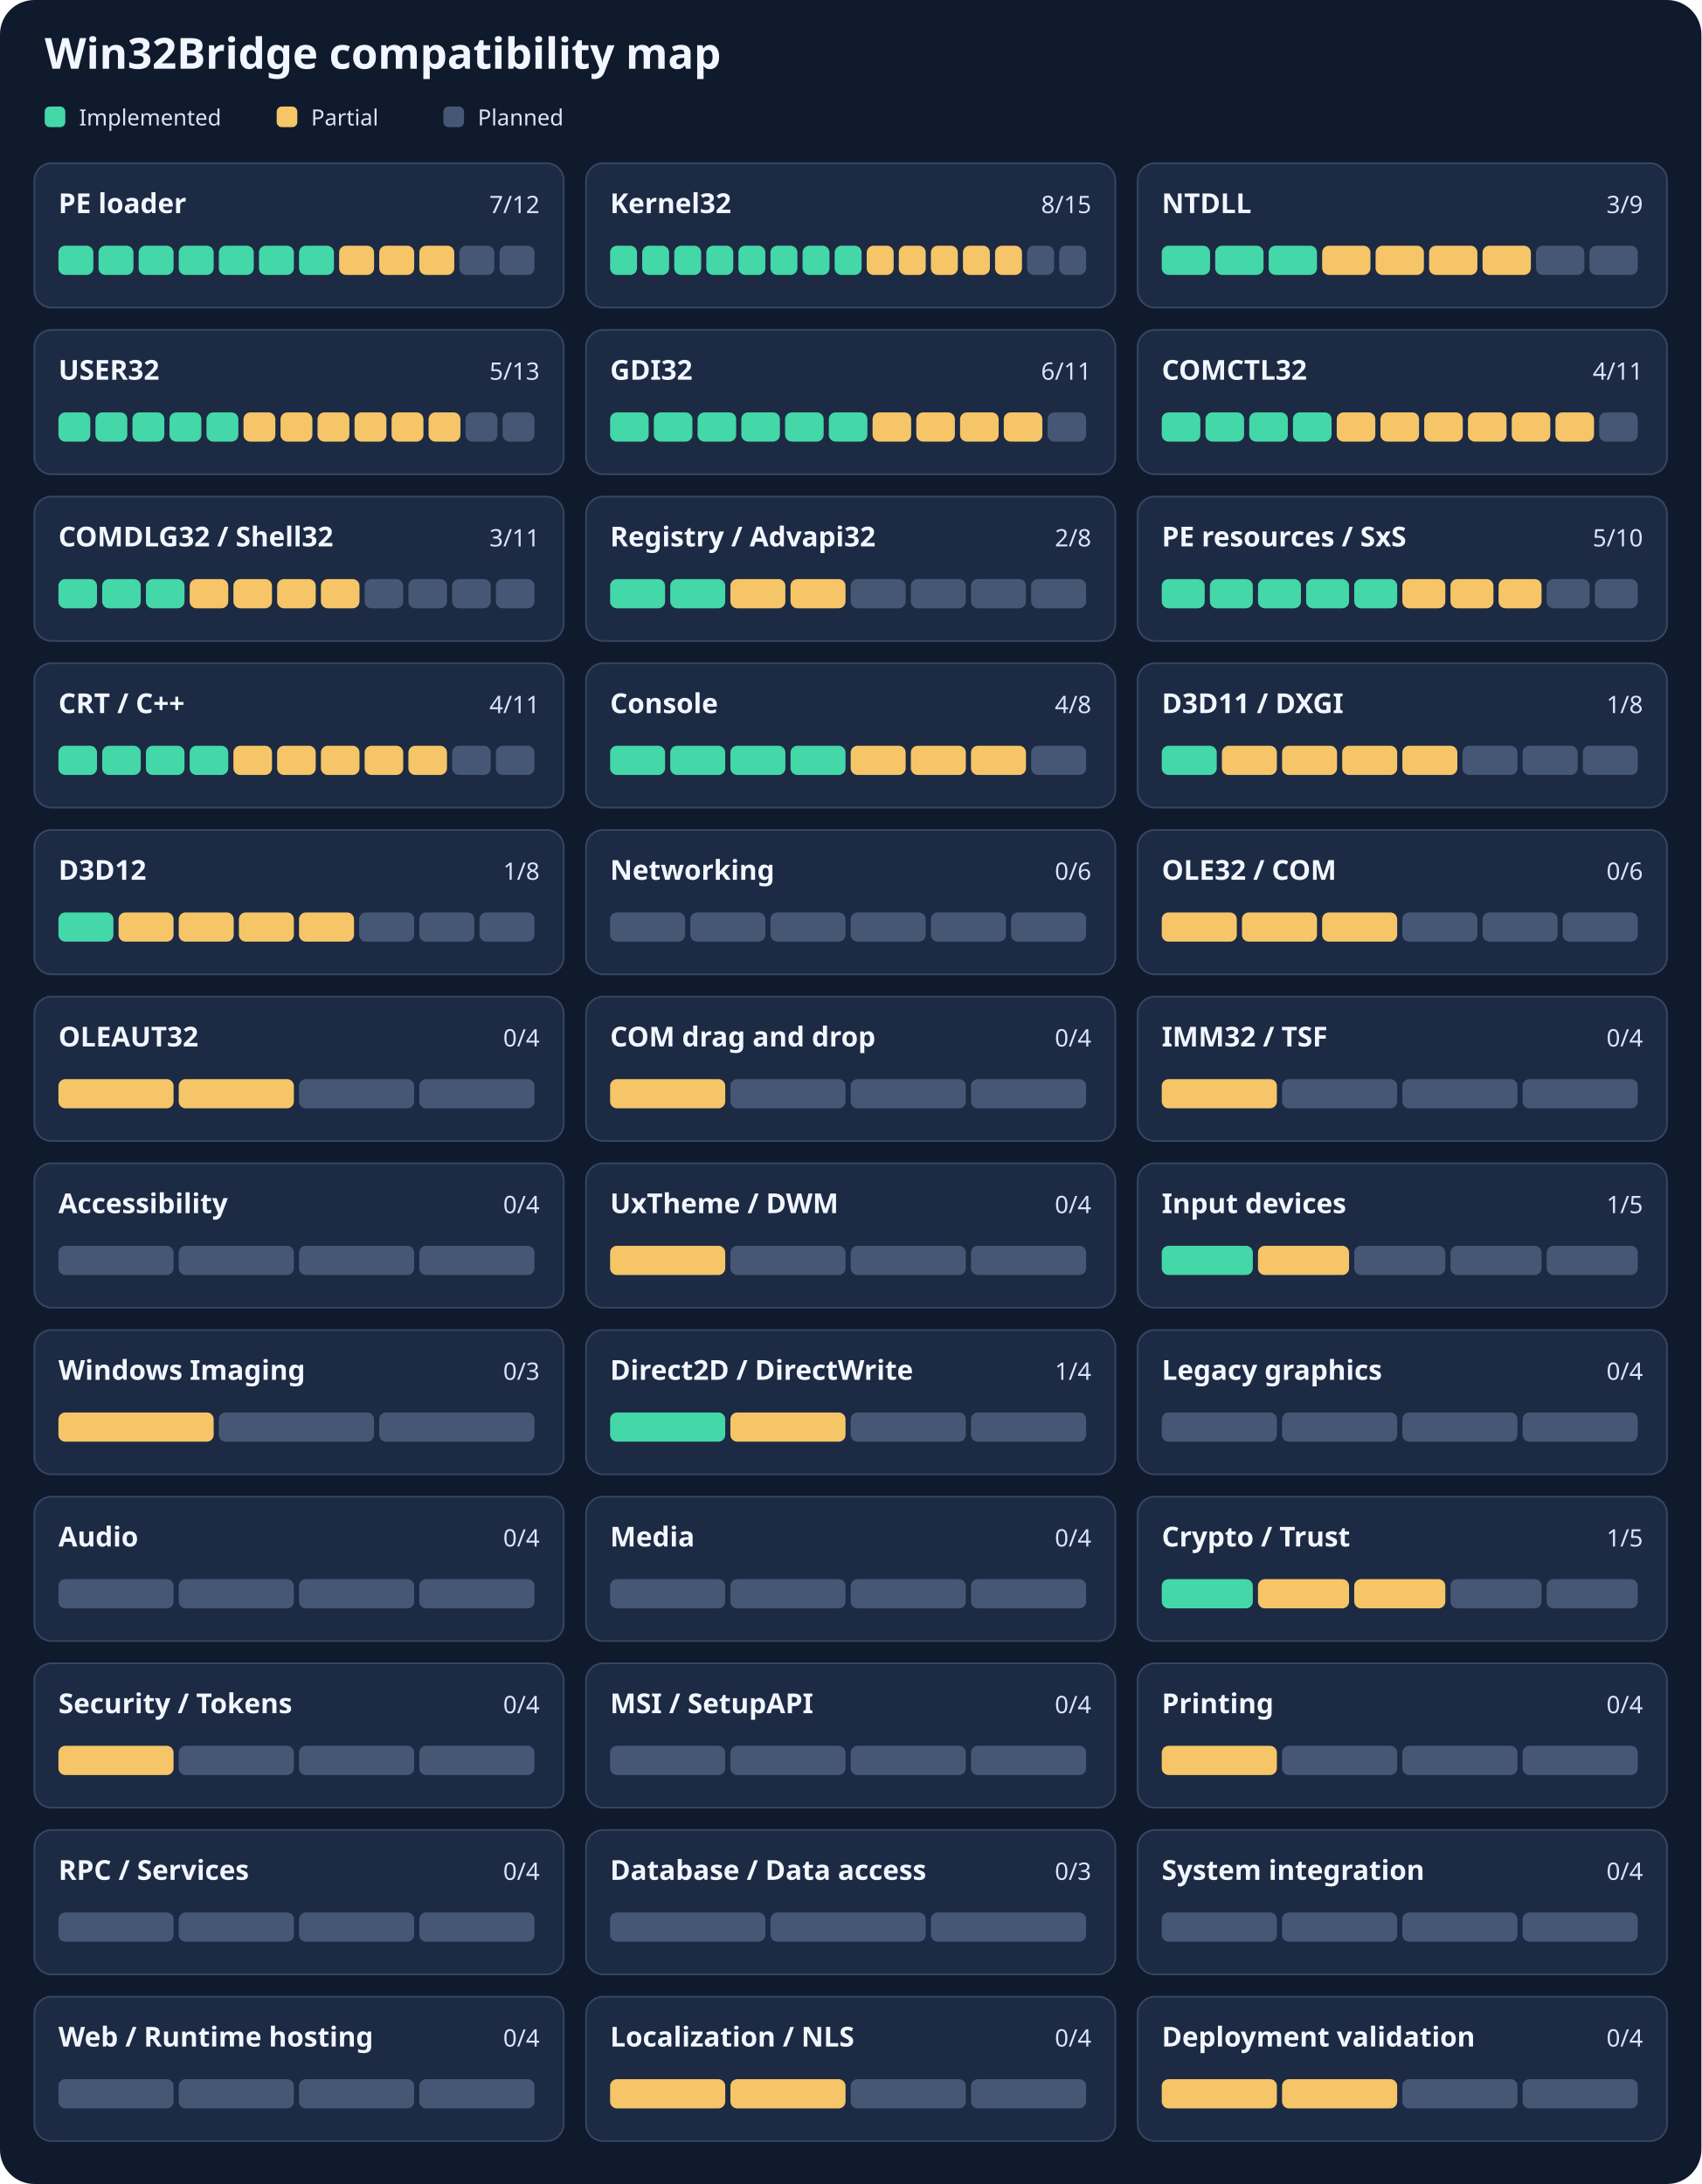
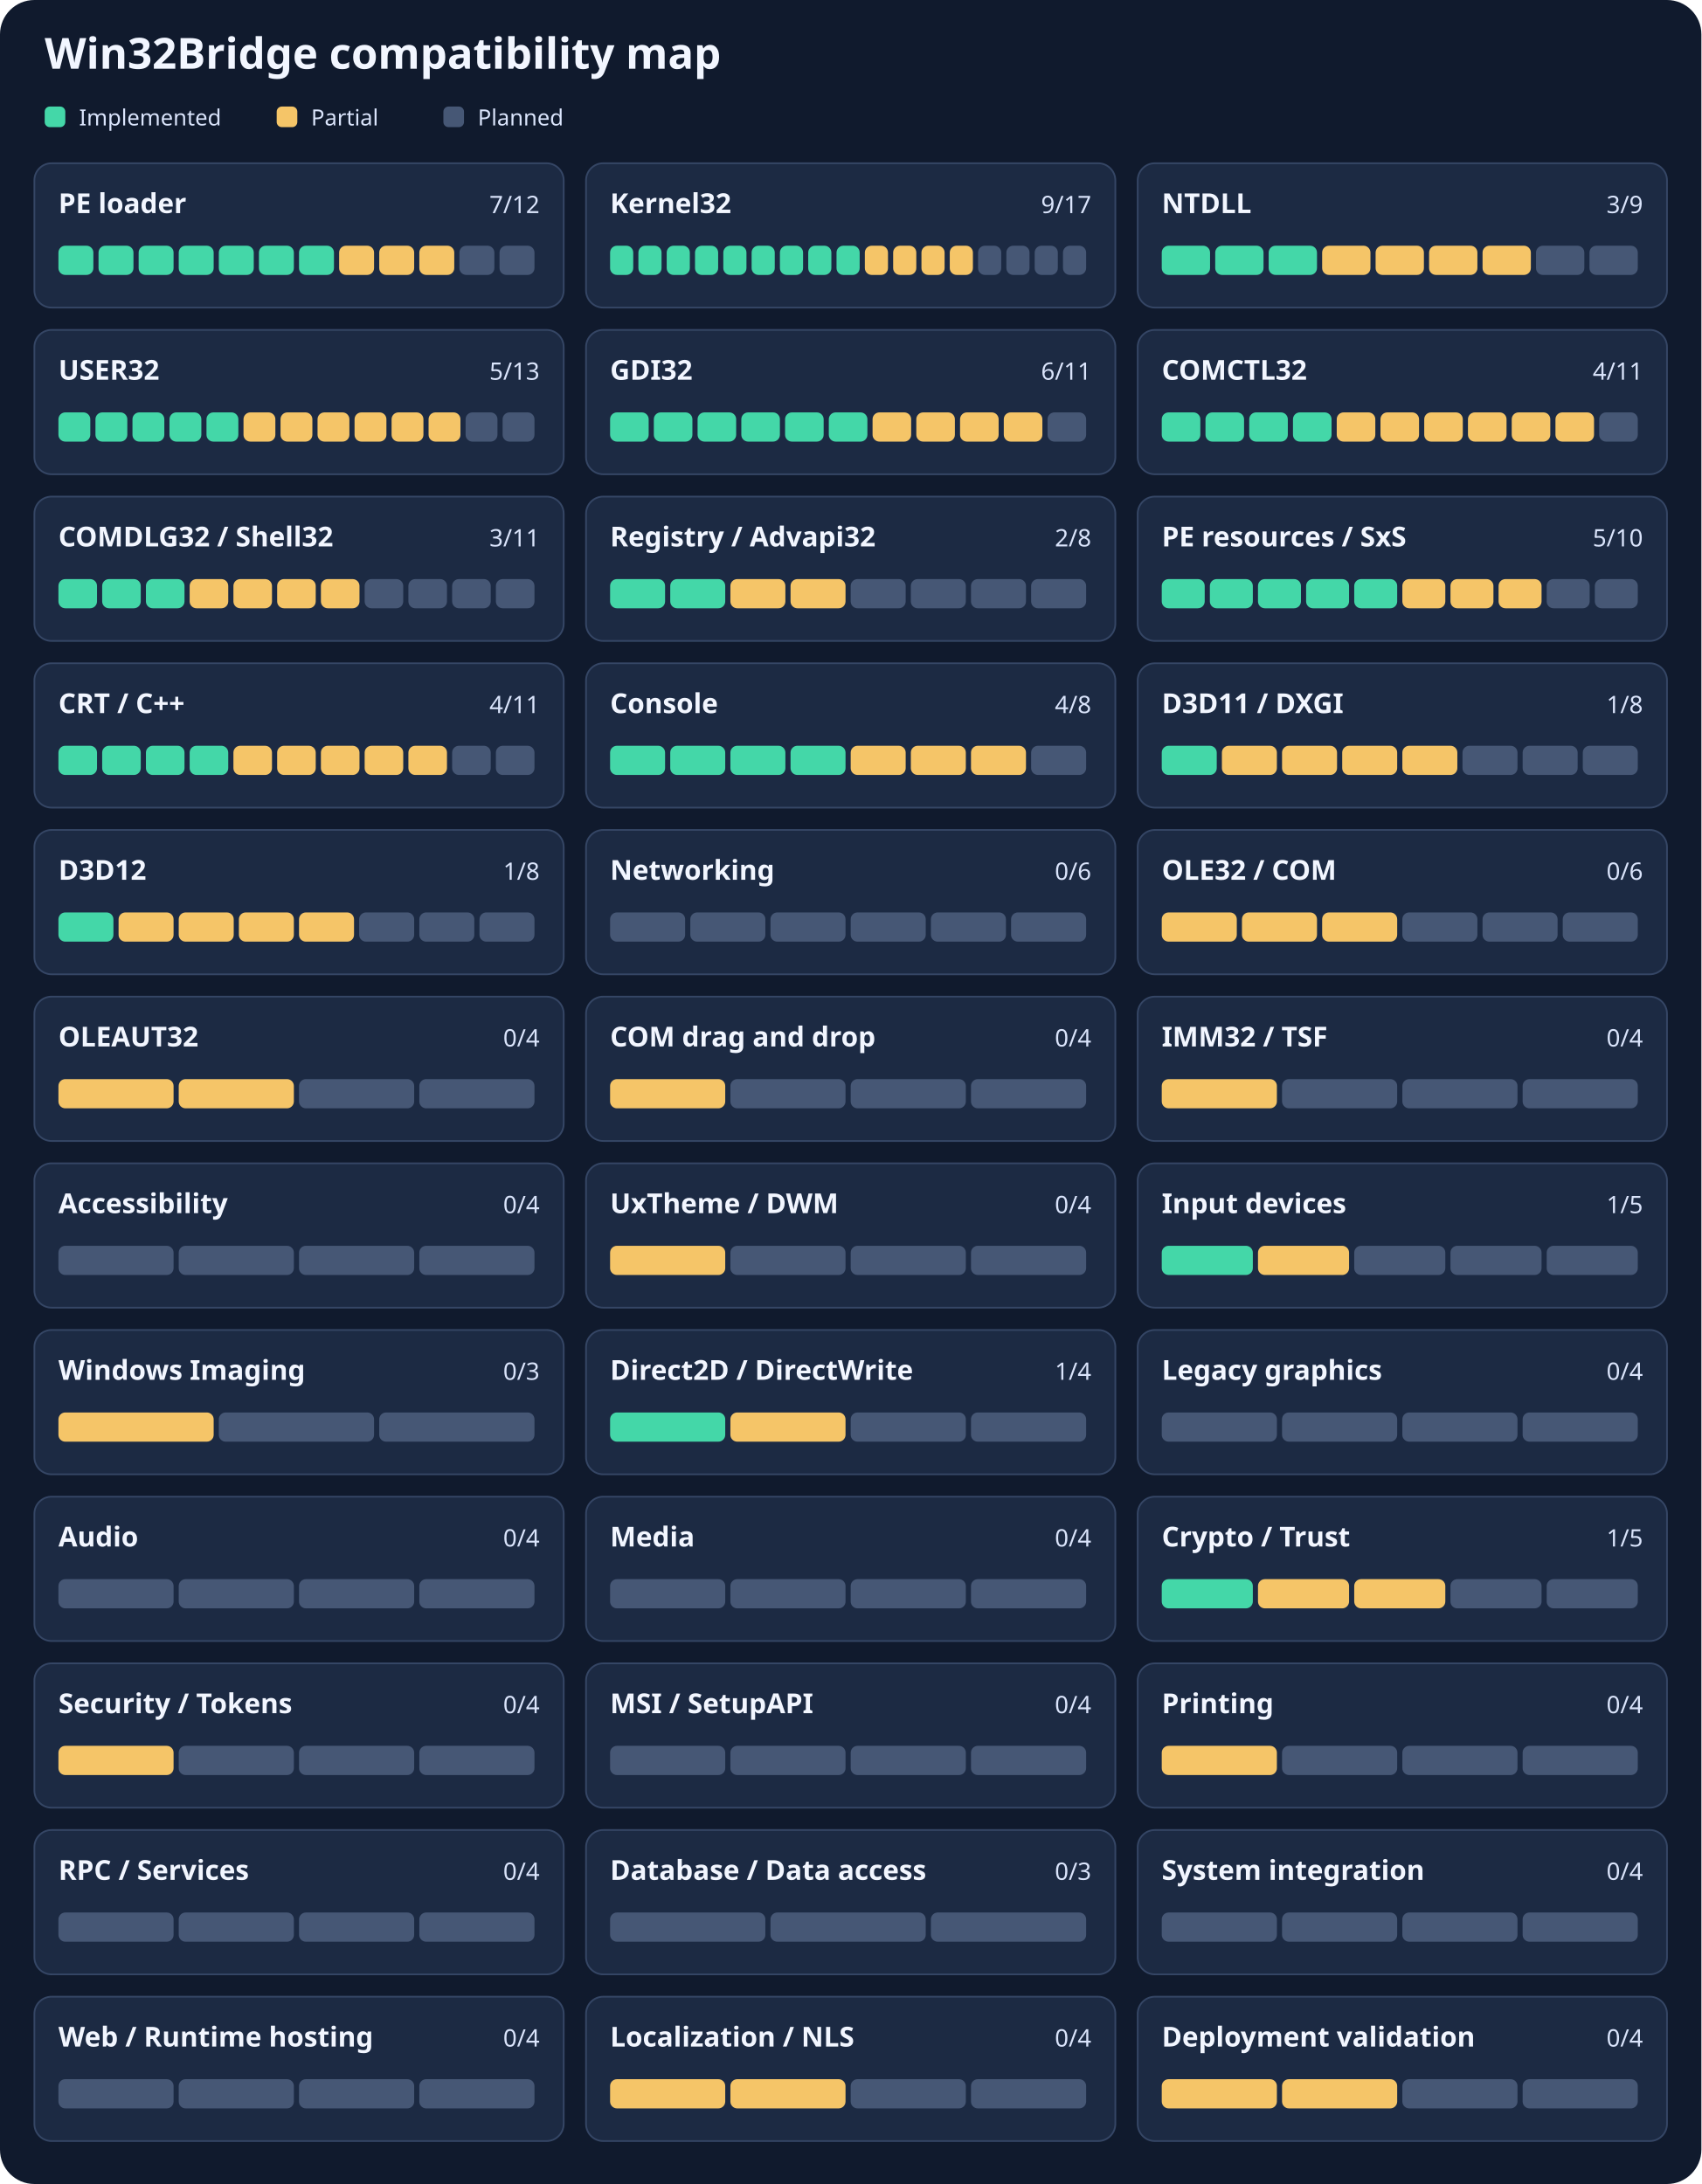
<svg xmlns="http://www.w3.org/2000/svg" width="990" height="1271" viewBox="0 0 990 1271" role="img" aria-labelledby="title desc">
  <rect width="990" height="1271" rx="20" fill="#101a2d" />
  <g font-family="system-ui, Segoe UI, sans-serif">
    <text x="26" y="40" font-size="25" font-weight="700" fill="#f2f6ff">Win32Bridge compatibility map</text>
    <rect x="26" y="62" width="12" height="12" rx="3" fill="#44d7a8" />
    <text x="46" y="73" font-size="13" fill="#dae4fb">Implemented</text>
    <rect x="161" y="62" width="12" height="12" rx="3" fill="#f5c568" />
    <text x="181" y="73" font-size="13" fill="#dae4fb">Partial</text>
    <rect x="258" y="62" width="12" height="12" rx="3" fill="#465775" />
    <text x="278" y="73" font-size="13" fill="#dae4fb">Planned</text>
    <g>
      <rect x="20" y="95" width="308" height="84" rx="10" fill="#1c2a43" stroke="#354665" />
      <text x="34" y="124" font-size="16" font-weight="650" fill="#f2f6ff">PE loader</text>
      <text x="314" y="124" text-anchor="end" font-size="14" fill="#dae4fb">7/12</text>
      <rect x="34.00" y="143" width="20.33" height="17" rx="4" fill="#44d7a8" />
      <rect x="57.33" y="143" width="20.33" height="17" rx="4" fill="#44d7a8" />
      <rect x="80.67" y="143" width="20.33" height="17" rx="4" fill="#44d7a8" />
      <rect x="104.00" y="143" width="20.33" height="17" rx="4" fill="#44d7a8" />
      <rect x="127.33" y="143" width="20.33" height="17" rx="4" fill="#44d7a8" />
      <rect x="150.67" y="143" width="20.33" height="17" rx="4" fill="#44d7a8" />
      <rect x="174.00" y="143" width="20.33" height="17" rx="4" fill="#44d7a8" />
      <rect x="197.33" y="143" width="20.33" height="17" rx="4" fill="#f5c568" />
      <rect x="220.67" y="143" width="20.33" height="17" rx="4" fill="#f5c568" />
      <rect x="244.00" y="143" width="20.33" height="17" rx="4" fill="#f5c568" />
      <rect x="267.33" y="143" width="20.33" height="17" rx="4" fill="#465775" />
      <rect x="290.67" y="143" width="20.33" height="17" rx="4" fill="#465775" />
    </g>
    <g>
      <rect x="341" y="95" width="308" height="84" rx="10" fill="#1c2a43" stroke="#354665" />
      <text x="355" y="124" font-size="16" font-weight="650" fill="#f2f6ff">Kernel32</text>
-       <text x="635" y="124" text-anchor="end" font-size="14" fill="#dae4fb">8/15</text>
-       <rect x="355.00" y="143" width="15.67" height="17" rx="4" fill="#44d7a8" />
-       <rect x="373.67" y="143" width="15.67" height="17" rx="4" fill="#44d7a8" />
-       <rect x="392.33" y="143" width="15.67" height="17" rx="4" fill="#44d7a8" />
-       <rect x="411.00" y="143" width="15.67" height="17" rx="4" fill="#44d7a8" />
-       <rect x="429.67" y="143" width="15.67" height="17" rx="4" fill="#44d7a8" />
-       <rect x="448.33" y="143" width="15.67" height="17" rx="4" fill="#44d7a8" />
-       <rect x="467.00" y="143" width="15.67" height="17" rx="4" fill="#44d7a8" />
-       <rect x="485.67" y="143" width="15.67" height="17" rx="4" fill="#44d7a8" />
-       <rect x="504.33" y="143" width="15.67" height="17" rx="4" fill="#f5c568" />
-       <rect x="523.00" y="143" width="15.67" height="17" rx="4" fill="#f5c568" />
-       <rect x="541.67" y="143" width="15.67" height="17" rx="4" fill="#f5c568" />
-       <rect x="560.33" y="143" width="15.67" height="17" rx="4" fill="#f5c568" />
-       <rect x="579.00" y="143" width="15.67" height="17" rx="4" fill="#f5c568" />
-       <rect x="597.67" y="143" width="15.67" height="17" rx="4" fill="#465775" />
-       <rect x="616.33" y="143" width="15.67" height="17" rx="4" fill="#465775" />
+       <text x="635" y="124" text-anchor="end" font-size="14" fill="#dae4fb">9/17</text>
+       <rect x="355.00" y="143" width="13.47" height="17" rx="4" fill="#44d7a8" />
+       <rect x="371.47" y="143" width="13.47" height="17" rx="4" fill="#44d7a8" />
+       <rect x="387.94" y="143" width="13.47" height="17" rx="4" fill="#44d7a8" />
+       <rect x="404.41" y="143" width="13.47" height="17" rx="4" fill="#44d7a8" />
+       <rect x="420.88" y="143" width="13.47" height="17" rx="4" fill="#44d7a8" />
+       <rect x="437.35" y="143" width="13.47" height="17" rx="4" fill="#44d7a8" />
+       <rect x="453.82" y="143" width="13.47" height="17" rx="4" fill="#44d7a8" />
+       <rect x="470.29" y="143" width="13.47" height="17" rx="4" fill="#44d7a8" />
+       <rect x="486.76" y="143" width="13.47" height="17" rx="4" fill="#44d7a8" />
+       <rect x="503.24" y="143" width="13.47" height="17" rx="4" fill="#f5c568" />
+       <rect x="519.71" y="143" width="13.47" height="17" rx="4" fill="#f5c568" />
+       <rect x="536.18" y="143" width="13.47" height="17" rx="4" fill="#f5c568" />
+       <rect x="552.65" y="143" width="13.47" height="17" rx="4" fill="#f5c568" />
+       <rect x="569.12" y="143" width="13.47" height="17" rx="4" fill="#465775" />
+       <rect x="585.59" y="143" width="13.47" height="17" rx="4" fill="#465775" />
+       <rect x="602.06" y="143" width="13.47" height="17" rx="4" fill="#465775" />
+       <rect x="618.53" y="143" width="13.47" height="17" rx="4" fill="#465775" />
    </g>
    <g>
      <rect x="662" y="95" width="308" height="84" rx="10" fill="#1c2a43" stroke="#354665" />
      <text x="676" y="124" font-size="16" font-weight="650" fill="#f2f6ff">NTDLL</text>
      <text x="956" y="124" text-anchor="end" font-size="14" fill="#dae4fb">3/9</text>
      <rect x="676.00" y="143" width="28.11" height="17" rx="4" fill="#44d7a8" />
      <rect x="707.11" y="143" width="28.11" height="17" rx="4" fill="#44d7a8" />
      <rect x="738.22" y="143" width="28.11" height="17" rx="4" fill="#44d7a8" />
      <rect x="769.33" y="143" width="28.11" height="17" rx="4" fill="#f5c568" />
      <rect x="800.44" y="143" width="28.11" height="17" rx="4" fill="#f5c568" />
      <rect x="831.56" y="143" width="28.11" height="17" rx="4" fill="#f5c568" />
      <rect x="862.67" y="143" width="28.11" height="17" rx="4" fill="#f5c568" />
      <rect x="893.78" y="143" width="28.11" height="17" rx="4" fill="#465775" />
      <rect x="924.89" y="143" width="28.11" height="17" rx="4" fill="#465775" />
    </g>
    <g>
      <rect x="20" y="192" width="308" height="84" rx="10" fill="#1c2a43" stroke="#354665" />
      <text x="34" y="221" font-size="16" font-weight="650" fill="#f2f6ff">USER32</text>
      <text x="314" y="221" text-anchor="end" font-size="14" fill="#dae4fb">5/13</text>
      <rect x="34.00" y="240" width="18.54" height="17" rx="4" fill="#44d7a8" />
      <rect x="55.54" y="240" width="18.54" height="17" rx="4" fill="#44d7a8" />
      <rect x="77.08" y="240" width="18.54" height="17" rx="4" fill="#44d7a8" />
      <rect x="98.62" y="240" width="18.54" height="17" rx="4" fill="#44d7a8" />
      <rect x="120.15" y="240" width="18.54" height="17" rx="4" fill="#44d7a8" />
      <rect x="141.69" y="240" width="18.54" height="17" rx="4" fill="#f5c568" />
      <rect x="163.23" y="240" width="18.54" height="17" rx="4" fill="#f5c568" />
      <rect x="184.77" y="240" width="18.54" height="17" rx="4" fill="#f5c568" />
      <rect x="206.31" y="240" width="18.54" height="17" rx="4" fill="#f5c568" />
      <rect x="227.85" y="240" width="18.54" height="17" rx="4" fill="#f5c568" />
      <rect x="249.38" y="240" width="18.54" height="17" rx="4" fill="#f5c568" />
      <rect x="270.92" y="240" width="18.54" height="17" rx="4" fill="#465775" />
      <rect x="292.46" y="240" width="18.54" height="17" rx="4" fill="#465775" />
    </g>
    <g>
      <rect x="341" y="192" width="308" height="84" rx="10" fill="#1c2a43" stroke="#354665" />
      <text x="355" y="221" font-size="16" font-weight="650" fill="#f2f6ff">GDI32</text>
      <text x="635" y="221" text-anchor="end" font-size="14" fill="#dae4fb">6/11</text>
      <rect x="355.00" y="240" width="22.45" height="17" rx="4" fill="#44d7a8" />
      <rect x="380.45" y="240" width="22.45" height="17" rx="4" fill="#44d7a8" />
      <rect x="405.91" y="240" width="22.45" height="17" rx="4" fill="#44d7a8" />
      <rect x="431.36" y="240" width="22.45" height="17" rx="4" fill="#44d7a8" />
      <rect x="456.82" y="240" width="22.45" height="17" rx="4" fill="#44d7a8" />
      <rect x="482.27" y="240" width="22.45" height="17" rx="4" fill="#44d7a8" />
      <rect x="507.73" y="240" width="22.45" height="17" rx="4" fill="#f5c568" />
      <rect x="533.18" y="240" width="22.45" height="17" rx="4" fill="#f5c568" />
      <rect x="558.64" y="240" width="22.45" height="17" rx="4" fill="#f5c568" />
      <rect x="584.09" y="240" width="22.45" height="17" rx="4" fill="#f5c568" />
      <rect x="609.55" y="240" width="22.45" height="17" rx="4" fill="#465775" />
    </g>
    <g>
      <rect x="662" y="192" width="308" height="84" rx="10" fill="#1c2a43" stroke="#354665" />
      <text x="676" y="221" font-size="16" font-weight="650" fill="#f2f6ff">COMCTL32</text>
      <text x="956" y="221" text-anchor="end" font-size="14" fill="#dae4fb">4/11</text>
      <rect x="676.00" y="240" width="22.45" height="17" rx="4" fill="#44d7a8" />
      <rect x="701.45" y="240" width="22.45" height="17" rx="4" fill="#44d7a8" />
      <rect x="726.91" y="240" width="22.45" height="17" rx="4" fill="#44d7a8" />
      <rect x="752.36" y="240" width="22.45" height="17" rx="4" fill="#44d7a8" />
      <rect x="777.82" y="240" width="22.45" height="17" rx="4" fill="#f5c568" />
      <rect x="803.27" y="240" width="22.45" height="17" rx="4" fill="#f5c568" />
      <rect x="828.73" y="240" width="22.45" height="17" rx="4" fill="#f5c568" />
      <rect x="854.18" y="240" width="22.45" height="17" rx="4" fill="#f5c568" />
      <rect x="879.64" y="240" width="22.45" height="17" rx="4" fill="#f5c568" />
      <rect x="905.09" y="240" width="22.45" height="17" rx="4" fill="#f5c568" />
      <rect x="930.55" y="240" width="22.45" height="17" rx="4" fill="#465775" />
    </g>
    <g>
      <rect x="20" y="289" width="308" height="84" rx="10" fill="#1c2a43" stroke="#354665" />
      <text x="34" y="318" font-size="16" font-weight="650" fill="#f2f6ff">COMDLG32 / Shell32</text>
      <text x="314" y="318" text-anchor="end" font-size="14" fill="#dae4fb">3/11</text>
      <rect x="34.00" y="337" width="22.45" height="17" rx="4" fill="#44d7a8" />
      <rect x="59.45" y="337" width="22.45" height="17" rx="4" fill="#44d7a8" />
      <rect x="84.91" y="337" width="22.45" height="17" rx="4" fill="#44d7a8" />
      <rect x="110.36" y="337" width="22.45" height="17" rx="4" fill="#f5c568" />
      <rect x="135.82" y="337" width="22.45" height="17" rx="4" fill="#f5c568" />
      <rect x="161.27" y="337" width="22.45" height="17" rx="4" fill="#f5c568" />
      <rect x="186.73" y="337" width="22.45" height="17" rx="4" fill="#f5c568" />
      <rect x="212.18" y="337" width="22.45" height="17" rx="4" fill="#465775" />
      <rect x="237.64" y="337" width="22.45" height="17" rx="4" fill="#465775" />
      <rect x="263.09" y="337" width="22.45" height="17" rx="4" fill="#465775" />
      <rect x="288.55" y="337" width="22.45" height="17" rx="4" fill="#465775" />
    </g>
    <g>
      <rect x="341" y="289" width="308" height="84" rx="10" fill="#1c2a43" stroke="#354665" />
      <text x="355" y="318" font-size="16" font-weight="650" fill="#f2f6ff">Registry / Advapi32</text>
      <text x="635" y="318" text-anchor="end" font-size="14" fill="#dae4fb">2/8</text>
      <rect x="355.00" y="337" width="32.00" height="17" rx="4" fill="#44d7a8" />
      <rect x="390.00" y="337" width="32.00" height="17" rx="4" fill="#44d7a8" />
      <rect x="425.00" y="337" width="32.00" height="17" rx="4" fill="#f5c568" />
      <rect x="460.00" y="337" width="32.00" height="17" rx="4" fill="#f5c568" />
      <rect x="495.00" y="337" width="32.00" height="17" rx="4" fill="#465775" />
      <rect x="530.00" y="337" width="32.00" height="17" rx="4" fill="#465775" />
      <rect x="565.00" y="337" width="32.00" height="17" rx="4" fill="#465775" />
      <rect x="600.00" y="337" width="32.00" height="17" rx="4" fill="#465775" />
    </g>
    <g>
      <rect x="662" y="289" width="308" height="84" rx="10" fill="#1c2a43" stroke="#354665" />
      <text x="676" y="318" font-size="16" font-weight="650" fill="#f2f6ff">PE resources / SxS</text>
      <text x="956" y="318" text-anchor="end" font-size="14" fill="#dae4fb">5/10</text>
      <rect x="676.00" y="337" width="25.00" height="17" rx="4" fill="#44d7a8" />
      <rect x="704.00" y="337" width="25.00" height="17" rx="4" fill="#44d7a8" />
      <rect x="732.00" y="337" width="25.00" height="17" rx="4" fill="#44d7a8" />
      <rect x="760.00" y="337" width="25.00" height="17" rx="4" fill="#44d7a8" />
      <rect x="788.00" y="337" width="25.00" height="17" rx="4" fill="#44d7a8" />
      <rect x="816.00" y="337" width="25.00" height="17" rx="4" fill="#f5c568" />
      <rect x="844.00" y="337" width="25.00" height="17" rx="4" fill="#f5c568" />
      <rect x="872.00" y="337" width="25.00" height="17" rx="4" fill="#f5c568" />
      <rect x="900.00" y="337" width="25.00" height="17" rx="4" fill="#465775" />
      <rect x="928.00" y="337" width="25.00" height="17" rx="4" fill="#465775" />
    </g>
    <g>
      <rect x="20" y="386" width="308" height="84" rx="10" fill="#1c2a43" stroke="#354665" />
      <text x="34" y="415" font-size="16" font-weight="650" fill="#f2f6ff">CRT / C++</text>
      <text x="314" y="415" text-anchor="end" font-size="14" fill="#dae4fb">4/11</text>
      <rect x="34.00" y="434" width="22.45" height="17" rx="4" fill="#44d7a8" />
      <rect x="59.45" y="434" width="22.45" height="17" rx="4" fill="#44d7a8" />
      <rect x="84.91" y="434" width="22.45" height="17" rx="4" fill="#44d7a8" />
      <rect x="110.36" y="434" width="22.45" height="17" rx="4" fill="#44d7a8" />
      <rect x="135.82" y="434" width="22.45" height="17" rx="4" fill="#f5c568" />
      <rect x="161.27" y="434" width="22.45" height="17" rx="4" fill="#f5c568" />
      <rect x="186.73" y="434" width="22.45" height="17" rx="4" fill="#f5c568" />
      <rect x="212.18" y="434" width="22.45" height="17" rx="4" fill="#f5c568" />
      <rect x="237.64" y="434" width="22.45" height="17" rx="4" fill="#f5c568" />
      <rect x="263.09" y="434" width="22.45" height="17" rx="4" fill="#465775" />
      <rect x="288.55" y="434" width="22.45" height="17" rx="4" fill="#465775" />
    </g>
    <g>
      <rect x="341" y="386" width="308" height="84" rx="10" fill="#1c2a43" stroke="#354665" />
      <text x="355" y="415" font-size="16" font-weight="650" fill="#f2f6ff">Console</text>
      <text x="635" y="415" text-anchor="end" font-size="14" fill="#dae4fb">4/8</text>
      <rect x="355.00" y="434" width="32.00" height="17" rx="4" fill="#44d7a8" />
      <rect x="390.00" y="434" width="32.00" height="17" rx="4" fill="#44d7a8" />
      <rect x="425.00" y="434" width="32.00" height="17" rx="4" fill="#44d7a8" />
      <rect x="460.00" y="434" width="32.00" height="17" rx="4" fill="#44d7a8" />
      <rect x="495.00" y="434" width="32.00" height="17" rx="4" fill="#f5c568" />
      <rect x="530.00" y="434" width="32.00" height="17" rx="4" fill="#f5c568" />
      <rect x="565.00" y="434" width="32.00" height="17" rx="4" fill="#f5c568" />
      <rect x="600.00" y="434" width="32.00" height="17" rx="4" fill="#465775" />
    </g>
    <g>
      <rect x="662" y="386" width="308" height="84" rx="10" fill="#1c2a43" stroke="#354665" />
      <text x="676" y="415" font-size="16" font-weight="650" fill="#f2f6ff">D3D11 / DXGI</text>
      <text x="956" y="415" text-anchor="end" font-size="14" fill="#dae4fb">1/8</text>
      <rect x="676.00" y="434" width="32.00" height="17" rx="4" fill="#44d7a8" />
      <rect x="711.00" y="434" width="32.00" height="17" rx="4" fill="#f5c568" />
      <rect x="746.00" y="434" width="32.00" height="17" rx="4" fill="#f5c568" />
      <rect x="781.00" y="434" width="32.00" height="17" rx="4" fill="#f5c568" />
      <rect x="816.00" y="434" width="32.00" height="17" rx="4" fill="#f5c568" />
      <rect x="851.00" y="434" width="32.00" height="17" rx="4" fill="#465775" />
      <rect x="886.00" y="434" width="32.00" height="17" rx="4" fill="#465775" />
      <rect x="921.00" y="434" width="32.00" height="17" rx="4" fill="#465775" />
    </g>
    <g>
      <rect x="20" y="483" width="308" height="84" rx="10" fill="#1c2a43" stroke="#354665" />
      <text x="34" y="512" font-size="16" font-weight="650" fill="#f2f6ff">D3D12</text>
      <text x="314" y="512" text-anchor="end" font-size="14" fill="#dae4fb">1/8</text>
      <rect x="34.00" y="531" width="32.00" height="17" rx="4" fill="#44d7a8" />
      <rect x="69.00" y="531" width="32.00" height="17" rx="4" fill="#f5c568" />
      <rect x="104.00" y="531" width="32.00" height="17" rx="4" fill="#f5c568" />
      <rect x="139.00" y="531" width="32.00" height="17" rx="4" fill="#f5c568" />
      <rect x="174.00" y="531" width="32.00" height="17" rx="4" fill="#f5c568" />
      <rect x="209.00" y="531" width="32.00" height="17" rx="4" fill="#465775" />
      <rect x="244.00" y="531" width="32.00" height="17" rx="4" fill="#465775" />
      <rect x="279.00" y="531" width="32.00" height="17" rx="4" fill="#465775" />
    </g>
    <g>
      <rect x="341" y="483" width="308" height="84" rx="10" fill="#1c2a43" stroke="#354665" />
      <text x="355" y="512" font-size="16" font-weight="650" fill="#f2f6ff">Networking</text>
      <text x="635" y="512" text-anchor="end" font-size="14" fill="#dae4fb">0/6</text>
      <rect x="355.00" y="531" width="43.67" height="17" rx="4" fill="#465775" />
      <rect x="401.67" y="531" width="43.67" height="17" rx="4" fill="#465775" />
      <rect x="448.33" y="531" width="43.67" height="17" rx="4" fill="#465775" />
      <rect x="495.00" y="531" width="43.67" height="17" rx="4" fill="#465775" />
      <rect x="541.67" y="531" width="43.67" height="17" rx="4" fill="#465775" />
      <rect x="588.33" y="531" width="43.67" height="17" rx="4" fill="#465775" />
    </g>
    <g>
      <rect x="662" y="483" width="308" height="84" rx="10" fill="#1c2a43" stroke="#354665" />
      <text x="676" y="512" font-size="16" font-weight="650" fill="#f2f6ff">OLE32 / COM</text>
      <text x="956" y="512" text-anchor="end" font-size="14" fill="#dae4fb">0/6</text>
      <rect x="676.00" y="531" width="43.67" height="17" rx="4" fill="#f5c568" />
      <rect x="722.67" y="531" width="43.67" height="17" rx="4" fill="#f5c568" />
      <rect x="769.33" y="531" width="43.67" height="17" rx="4" fill="#f5c568" />
      <rect x="816.00" y="531" width="43.67" height="17" rx="4" fill="#465775" />
      <rect x="862.67" y="531" width="43.67" height="17" rx="4" fill="#465775" />
      <rect x="909.33" y="531" width="43.67" height="17" rx="4" fill="#465775" />
    </g>
    <g>
      <rect x="20" y="580" width="308" height="84" rx="10" fill="#1c2a43" stroke="#354665" />
      <text x="34" y="609" font-size="16" font-weight="650" fill="#f2f6ff">OLEAUT32</text>
      <text x="314" y="609" text-anchor="end" font-size="14" fill="#dae4fb">0/4</text>
      <rect x="34.00" y="628" width="67.00" height="17" rx="4" fill="#f5c568" />
      <rect x="104.00" y="628" width="67.00" height="17" rx="4" fill="#f5c568" />
      <rect x="174.00" y="628" width="67.00" height="17" rx="4" fill="#465775" />
      <rect x="244.00" y="628" width="67.00" height="17" rx="4" fill="#465775" />
    </g>
    <g>
      <rect x="341" y="580" width="308" height="84" rx="10" fill="#1c2a43" stroke="#354665" />
      <text x="355" y="609" font-size="16" font-weight="650" fill="#f2f6ff">COM drag and drop</text>
      <text x="635" y="609" text-anchor="end" font-size="14" fill="#dae4fb">0/4</text>
      <rect x="355.00" y="628" width="67.00" height="17" rx="4" fill="#f5c568" />
      <rect x="425.00" y="628" width="67.00" height="17" rx="4" fill="#465775" />
      <rect x="495.00" y="628" width="67.00" height="17" rx="4" fill="#465775" />
      <rect x="565.00" y="628" width="67.00" height="17" rx="4" fill="#465775" />
    </g>
    <g>
      <rect x="662" y="580" width="308" height="84" rx="10" fill="#1c2a43" stroke="#354665" />
      <text x="676" y="609" font-size="16" font-weight="650" fill="#f2f6ff">IMM32 / TSF</text>
      <text x="956" y="609" text-anchor="end" font-size="14" fill="#dae4fb">0/4</text>
      <rect x="676.00" y="628" width="67.00" height="17" rx="4" fill="#f5c568" />
      <rect x="746.00" y="628" width="67.00" height="17" rx="4" fill="#465775" />
      <rect x="816.00" y="628" width="67.00" height="17" rx="4" fill="#465775" />
      <rect x="886.00" y="628" width="67.00" height="17" rx="4" fill="#465775" />
    </g>
    <g>
      <rect x="20" y="677" width="308" height="84" rx="10" fill="#1c2a43" stroke="#354665" />
      <text x="34" y="706" font-size="16" font-weight="650" fill="#f2f6ff">Accessibility</text>
      <text x="314" y="706" text-anchor="end" font-size="14" fill="#dae4fb">0/4</text>
      <rect x="34.00" y="725" width="67.00" height="17" rx="4" fill="#465775" />
      <rect x="104.00" y="725" width="67.00" height="17" rx="4" fill="#465775" />
      <rect x="174.00" y="725" width="67.00" height="17" rx="4" fill="#465775" />
      <rect x="244.00" y="725" width="67.00" height="17" rx="4" fill="#465775" />
    </g>
    <g>
      <rect x="341" y="677" width="308" height="84" rx="10" fill="#1c2a43" stroke="#354665" />
      <text x="355" y="706" font-size="16" font-weight="650" fill="#f2f6ff">UxTheme / DWM</text>
      <text x="635" y="706" text-anchor="end" font-size="14" fill="#dae4fb">0/4</text>
      <rect x="355.00" y="725" width="67.00" height="17" rx="4" fill="#f5c568" />
      <rect x="425.00" y="725" width="67.00" height="17" rx="4" fill="#465775" />
      <rect x="495.00" y="725" width="67.00" height="17" rx="4" fill="#465775" />
      <rect x="565.00" y="725" width="67.00" height="17" rx="4" fill="#465775" />
    </g>
    <g>
      <rect x="662" y="677" width="308" height="84" rx="10" fill="#1c2a43" stroke="#354665" />
      <text x="676" y="706" font-size="16" font-weight="650" fill="#f2f6ff">Input devices</text>
      <text x="956" y="706" text-anchor="end" font-size="14" fill="#dae4fb">1/5</text>
      <rect x="676.00" y="725" width="53.00" height="17" rx="4" fill="#44d7a8" />
      <rect x="732.00" y="725" width="53.00" height="17" rx="4" fill="#f5c568" />
      <rect x="788.00" y="725" width="53.00" height="17" rx="4" fill="#465775" />
      <rect x="844.00" y="725" width="53.00" height="17" rx="4" fill="#465775" />
      <rect x="900.00" y="725" width="53.00" height="17" rx="4" fill="#465775" />
    </g>
    <g>
      <rect x="20" y="774" width="308" height="84" rx="10" fill="#1c2a43" stroke="#354665" />
      <text x="34" y="803" font-size="16" font-weight="650" fill="#f2f6ff">Windows Imaging</text>
      <text x="314" y="803" text-anchor="end" font-size="14" fill="#dae4fb">0/3</text>
      <rect x="34.00" y="822" width="90.33" height="17" rx="4" fill="#f5c568" />
      <rect x="127.33" y="822" width="90.33" height="17" rx="4" fill="#465775" />
      <rect x="220.67" y="822" width="90.33" height="17" rx="4" fill="#465775" />
    </g>
    <g>
      <rect x="341" y="774" width="308" height="84" rx="10" fill="#1c2a43" stroke="#354665" />
      <text x="355" y="803" font-size="16" font-weight="650" fill="#f2f6ff">Direct2D / DirectWrite</text>
      <text x="635" y="803" text-anchor="end" font-size="14" fill="#dae4fb">1/4</text>
      <rect x="355.00" y="822" width="67.00" height="17" rx="4" fill="#44d7a8" />
      <rect x="425.00" y="822" width="67.00" height="17" rx="4" fill="#f5c568" />
      <rect x="495.00" y="822" width="67.00" height="17" rx="4" fill="#465775" />
      <rect x="565.00" y="822" width="67.00" height="17" rx="4" fill="#465775" />
    </g>
    <g>
      <rect x="662" y="774" width="308" height="84" rx="10" fill="#1c2a43" stroke="#354665" />
      <text x="676" y="803" font-size="16" font-weight="650" fill="#f2f6ff">Legacy graphics</text>
      <text x="956" y="803" text-anchor="end" font-size="14" fill="#dae4fb">0/4</text>
      <rect x="676.00" y="822" width="67.00" height="17" rx="4" fill="#465775" />
      <rect x="746.00" y="822" width="67.00" height="17" rx="4" fill="#465775" />
      <rect x="816.00" y="822" width="67.00" height="17" rx="4" fill="#465775" />
      <rect x="886.00" y="822" width="67.00" height="17" rx="4" fill="#465775" />
    </g>
    <g>
      <rect x="20" y="871" width="308" height="84" rx="10" fill="#1c2a43" stroke="#354665" />
      <text x="34" y="900" font-size="16" font-weight="650" fill="#f2f6ff">Audio</text>
      <text x="314" y="900" text-anchor="end" font-size="14" fill="#dae4fb">0/4</text>
      <rect x="34.00" y="919" width="67.00" height="17" rx="4" fill="#465775" />
      <rect x="104.00" y="919" width="67.00" height="17" rx="4" fill="#465775" />
      <rect x="174.00" y="919" width="67.00" height="17" rx="4" fill="#465775" />
      <rect x="244.00" y="919" width="67.00" height="17" rx="4" fill="#465775" />
    </g>
    <g>
      <rect x="341" y="871" width="308" height="84" rx="10" fill="#1c2a43" stroke="#354665" />
      <text x="355" y="900" font-size="16" font-weight="650" fill="#f2f6ff">Media</text>
      <text x="635" y="900" text-anchor="end" font-size="14" fill="#dae4fb">0/4</text>
      <rect x="355.00" y="919" width="67.00" height="17" rx="4" fill="#465775" />
      <rect x="425.00" y="919" width="67.00" height="17" rx="4" fill="#465775" />
      <rect x="495.00" y="919" width="67.00" height="17" rx="4" fill="#465775" />
      <rect x="565.00" y="919" width="67.00" height="17" rx="4" fill="#465775" />
    </g>
    <g>
      <rect x="662" y="871" width="308" height="84" rx="10" fill="#1c2a43" stroke="#354665" />
      <text x="676" y="900" font-size="16" font-weight="650" fill="#f2f6ff">Crypto / Trust</text>
      <text x="956" y="900" text-anchor="end" font-size="14" fill="#dae4fb">1/5</text>
      <rect x="676.00" y="919" width="53.00" height="17" rx="4" fill="#44d7a8" />
      <rect x="732.00" y="919" width="53.00" height="17" rx="4" fill="#f5c568" />
      <rect x="788.00" y="919" width="53.00" height="17" rx="4" fill="#f5c568" />
      <rect x="844.00" y="919" width="53.00" height="17" rx="4" fill="#465775" />
      <rect x="900.00" y="919" width="53.00" height="17" rx="4" fill="#465775" />
    </g>
    <g>
      <rect x="20" y="968" width="308" height="84" rx="10" fill="#1c2a43" stroke="#354665" />
      <text x="34" y="997" font-size="16" font-weight="650" fill="#f2f6ff">Security / Tokens</text>
      <text x="314" y="997" text-anchor="end" font-size="14" fill="#dae4fb">0/4</text>
      <rect x="34.00" y="1016" width="67.00" height="17" rx="4" fill="#f5c568" />
      <rect x="104.00" y="1016" width="67.00" height="17" rx="4" fill="#465775" />
      <rect x="174.00" y="1016" width="67.00" height="17" rx="4" fill="#465775" />
      <rect x="244.00" y="1016" width="67.00" height="17" rx="4" fill="#465775" />
    </g>
    <g>
      <rect x="341" y="968" width="308" height="84" rx="10" fill="#1c2a43" stroke="#354665" />
      <text x="355" y="997" font-size="16" font-weight="650" fill="#f2f6ff">MSI / SetupAPI</text>
      <text x="635" y="997" text-anchor="end" font-size="14" fill="#dae4fb">0/4</text>
      <rect x="355.00" y="1016" width="67.00" height="17" rx="4" fill="#465775" />
      <rect x="425.00" y="1016" width="67.00" height="17" rx="4" fill="#465775" />
      <rect x="495.00" y="1016" width="67.00" height="17" rx="4" fill="#465775" />
      <rect x="565.00" y="1016" width="67.00" height="17" rx="4" fill="#465775" />
    </g>
    <g>
      <rect x="662" y="968" width="308" height="84" rx="10" fill="#1c2a43" stroke="#354665" />
      <text x="676" y="997" font-size="16" font-weight="650" fill="#f2f6ff">Printing</text>
      <text x="956" y="997" text-anchor="end" font-size="14" fill="#dae4fb">0/4</text>
      <rect x="676.00" y="1016" width="67.00" height="17" rx="4" fill="#f5c568" />
      <rect x="746.00" y="1016" width="67.00" height="17" rx="4" fill="#465775" />
      <rect x="816.00" y="1016" width="67.00" height="17" rx="4" fill="#465775" />
      <rect x="886.00" y="1016" width="67.00" height="17" rx="4" fill="#465775" />
    </g>
    <g>
      <rect x="20" y="1065" width="308" height="84" rx="10" fill="#1c2a43" stroke="#354665" />
      <text x="34" y="1094" font-size="16" font-weight="650" fill="#f2f6ff">RPC / Services</text>
      <text x="314" y="1094" text-anchor="end" font-size="14" fill="#dae4fb">0/4</text>
      <rect x="34.00" y="1113" width="67.00" height="17" rx="4" fill="#465775" />
      <rect x="104.00" y="1113" width="67.00" height="17" rx="4" fill="#465775" />
      <rect x="174.00" y="1113" width="67.00" height="17" rx="4" fill="#465775" />
      <rect x="244.00" y="1113" width="67.00" height="17" rx="4" fill="#465775" />
    </g>
    <g>
      <rect x="341" y="1065" width="308" height="84" rx="10" fill="#1c2a43" stroke="#354665" />
      <text x="355" y="1094" font-size="16" font-weight="650" fill="#f2f6ff">Database / Data access</text>
      <text x="635" y="1094" text-anchor="end" font-size="14" fill="#dae4fb">0/3</text>
      <rect x="355.00" y="1113" width="90.33" height="17" rx="4" fill="#465775" />
      <rect x="448.33" y="1113" width="90.33" height="17" rx="4" fill="#465775" />
      <rect x="541.67" y="1113" width="90.33" height="17" rx="4" fill="#465775" />
    </g>
    <g>
      <rect x="662" y="1065" width="308" height="84" rx="10" fill="#1c2a43" stroke="#354665" />
      <text x="676" y="1094" font-size="16" font-weight="650" fill="#f2f6ff">System integration</text>
      <text x="956" y="1094" text-anchor="end" font-size="14" fill="#dae4fb">0/4</text>
      <rect x="676.00" y="1113" width="67.00" height="17" rx="4" fill="#465775" />
      <rect x="746.00" y="1113" width="67.00" height="17" rx="4" fill="#465775" />
      <rect x="816.00" y="1113" width="67.00" height="17" rx="4" fill="#465775" />
      <rect x="886.00" y="1113" width="67.00" height="17" rx="4" fill="#465775" />
    </g>
    <g>
      <rect x="20" y="1162" width="308" height="84" rx="10" fill="#1c2a43" stroke="#354665" />
      <text x="34" y="1191" font-size="16" font-weight="650" fill="#f2f6ff">Web / Runtime hosting</text>
      <text x="314" y="1191" text-anchor="end" font-size="14" fill="#dae4fb">0/4</text>
      <rect x="34.00" y="1210" width="67.00" height="17" rx="4" fill="#465775" />
      <rect x="104.00" y="1210" width="67.00" height="17" rx="4" fill="#465775" />
      <rect x="174.00" y="1210" width="67.00" height="17" rx="4" fill="#465775" />
      <rect x="244.00" y="1210" width="67.00" height="17" rx="4" fill="#465775" />
    </g>
    <g>
      <rect x="341" y="1162" width="308" height="84" rx="10" fill="#1c2a43" stroke="#354665" />
      <text x="355" y="1191" font-size="16" font-weight="650" fill="#f2f6ff">Localization / NLS</text>
      <text x="635" y="1191" text-anchor="end" font-size="14" fill="#dae4fb">0/4</text>
      <rect x="355.00" y="1210" width="67.00" height="17" rx="4" fill="#f5c568" />
      <rect x="425.00" y="1210" width="67.00" height="17" rx="4" fill="#f5c568" />
      <rect x="495.00" y="1210" width="67.00" height="17" rx="4" fill="#465775" />
      <rect x="565.00" y="1210" width="67.00" height="17" rx="4" fill="#465775" />
    </g>
    <g>
      <rect x="662" y="1162" width="308" height="84" rx="10" fill="#1c2a43" stroke="#354665" />
      <text x="676" y="1191" font-size="16" font-weight="650" fill="#f2f6ff">Deployment validation</text>
      <text x="956" y="1191" text-anchor="end" font-size="14" fill="#dae4fb">0/4</text>
      <rect x="676.00" y="1210" width="67.00" height="17" rx="4" fill="#f5c568" />
      <rect x="746.00" y="1210" width="67.00" height="17" rx="4" fill="#f5c568" />
      <rect x="816.00" y="1210" width="67.00" height="17" rx="4" fill="#465775" />
      <rect x="886.00" y="1210" width="67.00" height="17" rx="4" fill="#465775" />
    </g>
  </g>
</svg>
